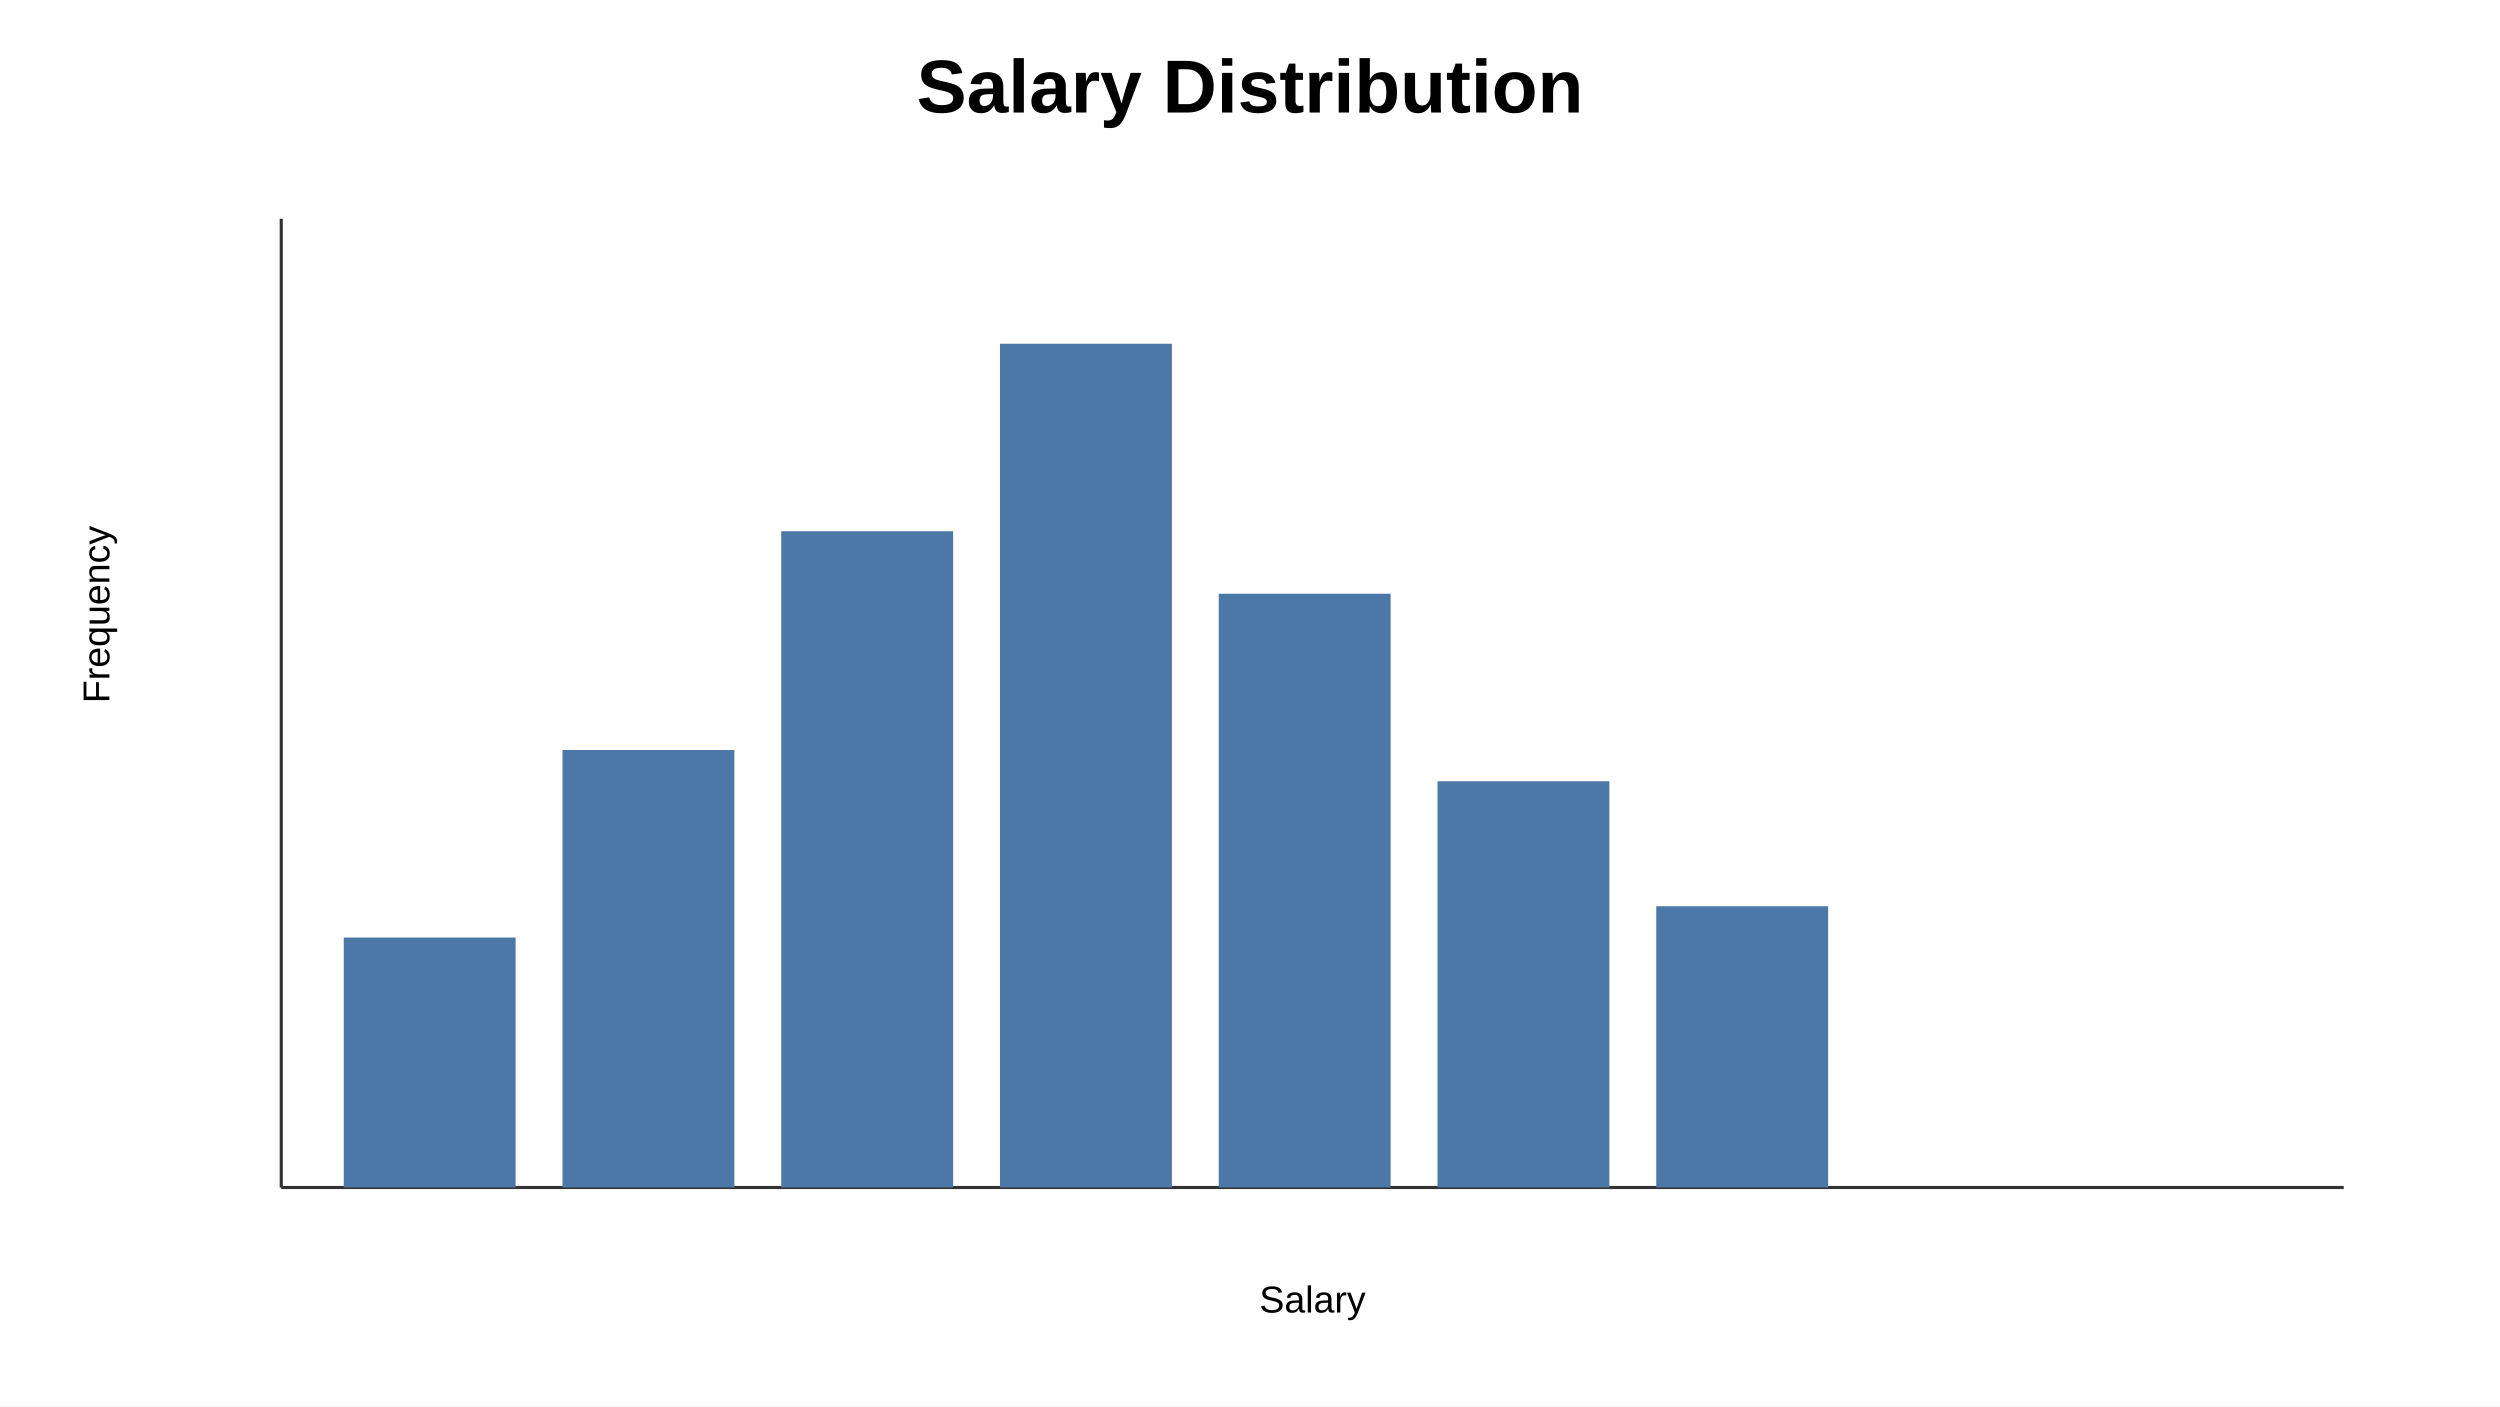
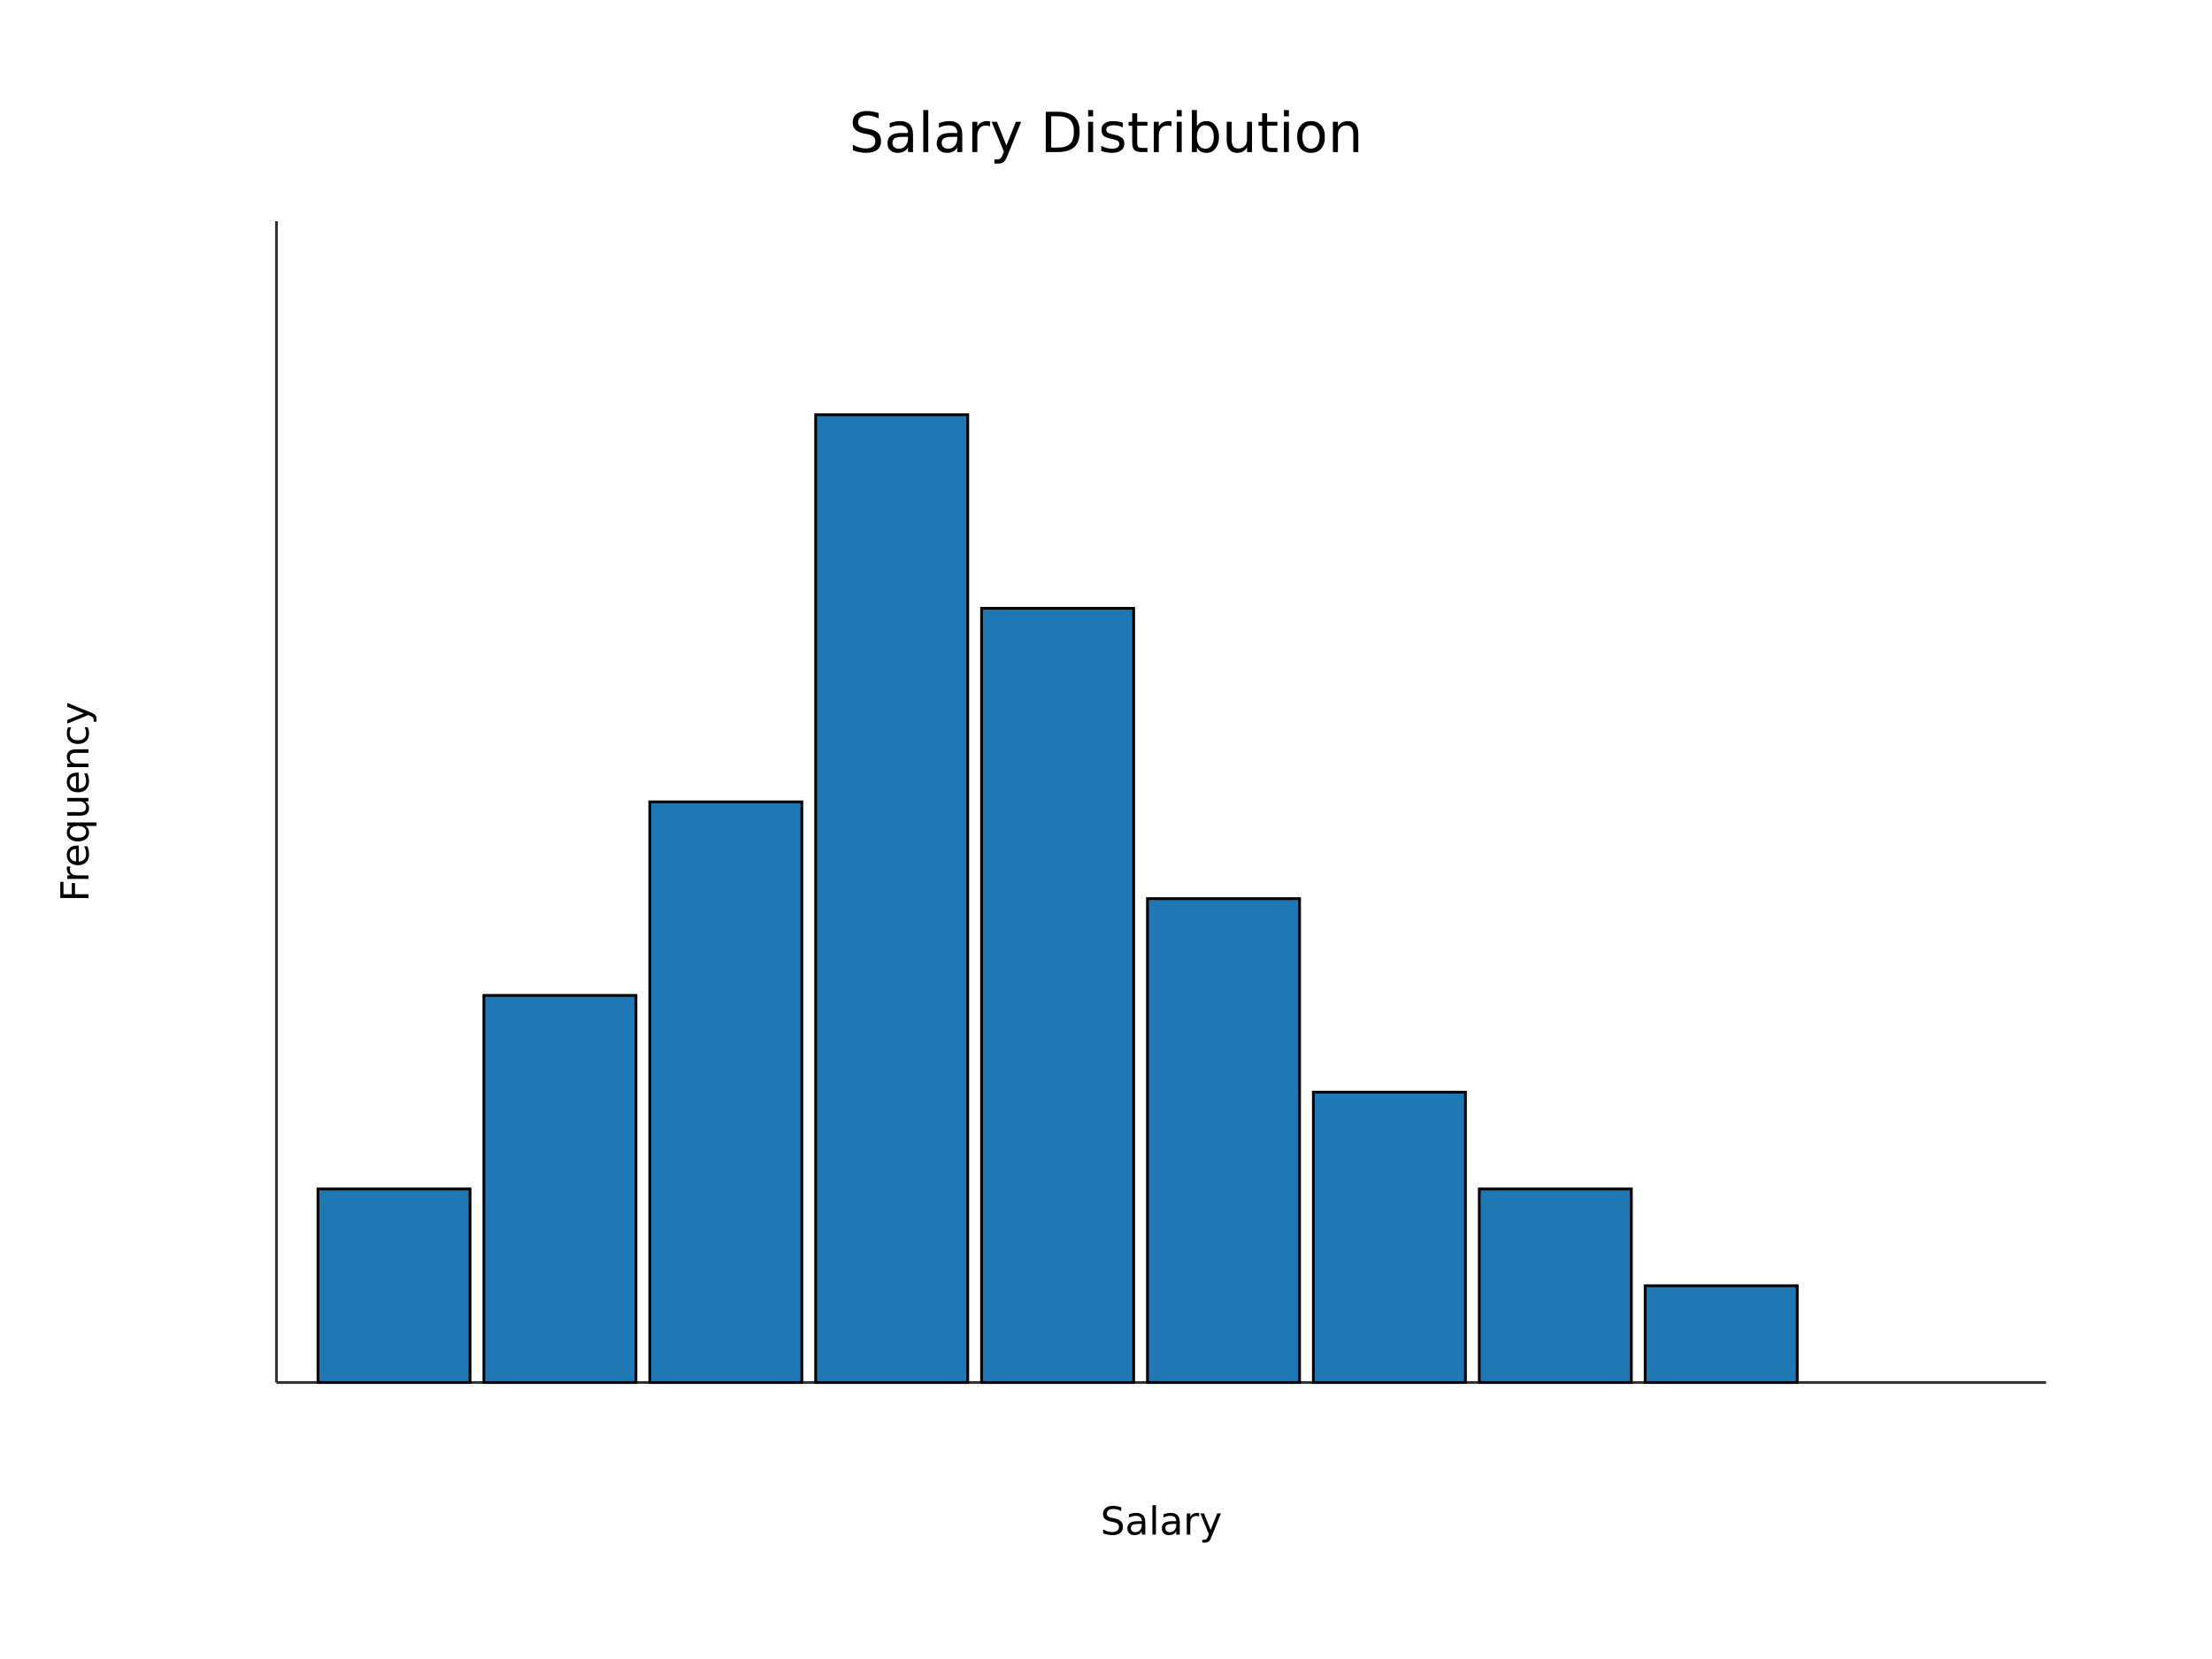
- <svg xmlns="http://www.w3.org/2000/svg" width="800" height="450">
-   <rect width="100%" height="100%" fill="white" />
-   <text x="400" y="36" text-anchor="middle" font-family="Arial" font-size="24" font-weight="bold">Salary Distribution</text>
-   <line x1="90" y1="380" x2="750" y2="380" stroke="#333" />
-   <line x1="90" y1="70" x2="90" y2="380" stroke="#333" />
-   <rect x="110" y="300" width="55" height="80" fill="#4C78A8" />
-   <rect x="180" y="240" width="55" height="140" fill="#4C78A8" />
-   <rect x="250" y="170" width="55" height="210" fill="#4C78A8" />
-   <rect x="320" y="110" width="55" height="270" fill="#4C78A8" />
-   <rect x="390" y="190" width="55" height="190" fill="#4C78A8" />
-   <rect x="460" y="250" width="55" height="130" fill="#4C78A8" />
-   <rect x="530" y="290" width="55" height="90" fill="#4C78A8" />
-   <text x="420" y="420" text-anchor="middle" font-family="Arial">Salary</text>
-   <text x="35" y="225" transform="rotate(-90 35 225)" font-family="Arial">Frequency</text>
+ <svg xmlns="http://www.w3.org/2000/svg" width="800" height="600" viewBox="0 0 800 600">
+   <rect width="800" height="600" fill="white" />
+   <text x="400" y="55" text-anchor="middle" font-family="DejaVu Sans,Arial" font-size="20">Salary Distribution</text>
+   <line x1="100" y1="500" x2="740" y2="500" stroke="#333" />
+   <line x1="100" y1="80" x2="100" y2="500" stroke="#333" />
+   <g fill="#1f77b4" stroke="black">
+     <rect x="115" y="430" width="55" height="70" />
+     <rect x="175" y="360" width="55" height="140" />
+     <rect x="235" y="290" width="55" height="210" />
+     <rect x="295" y="150" width="55" height="350" />
+     <rect x="355" y="220" width="55" height="280" />
+     <rect x="415" y="325" width="55" height="175" />
+     <rect x="475" y="395" width="55" height="105" />
+     <rect x="535" y="430" width="55" height="70" />
+     <rect x="595" y="465" width="55" height="35" />
+   </g>
+   <text x="420" y="555" text-anchor="middle" font-family="DejaVu Sans,Arial" font-size="14">Salary</text>
+   <text x="32" y="290" transform="rotate(-90 32 290)" text-anchor="middle" font-family="DejaVu Sans,Arial" font-size="14">Frequency</text>
</svg>
